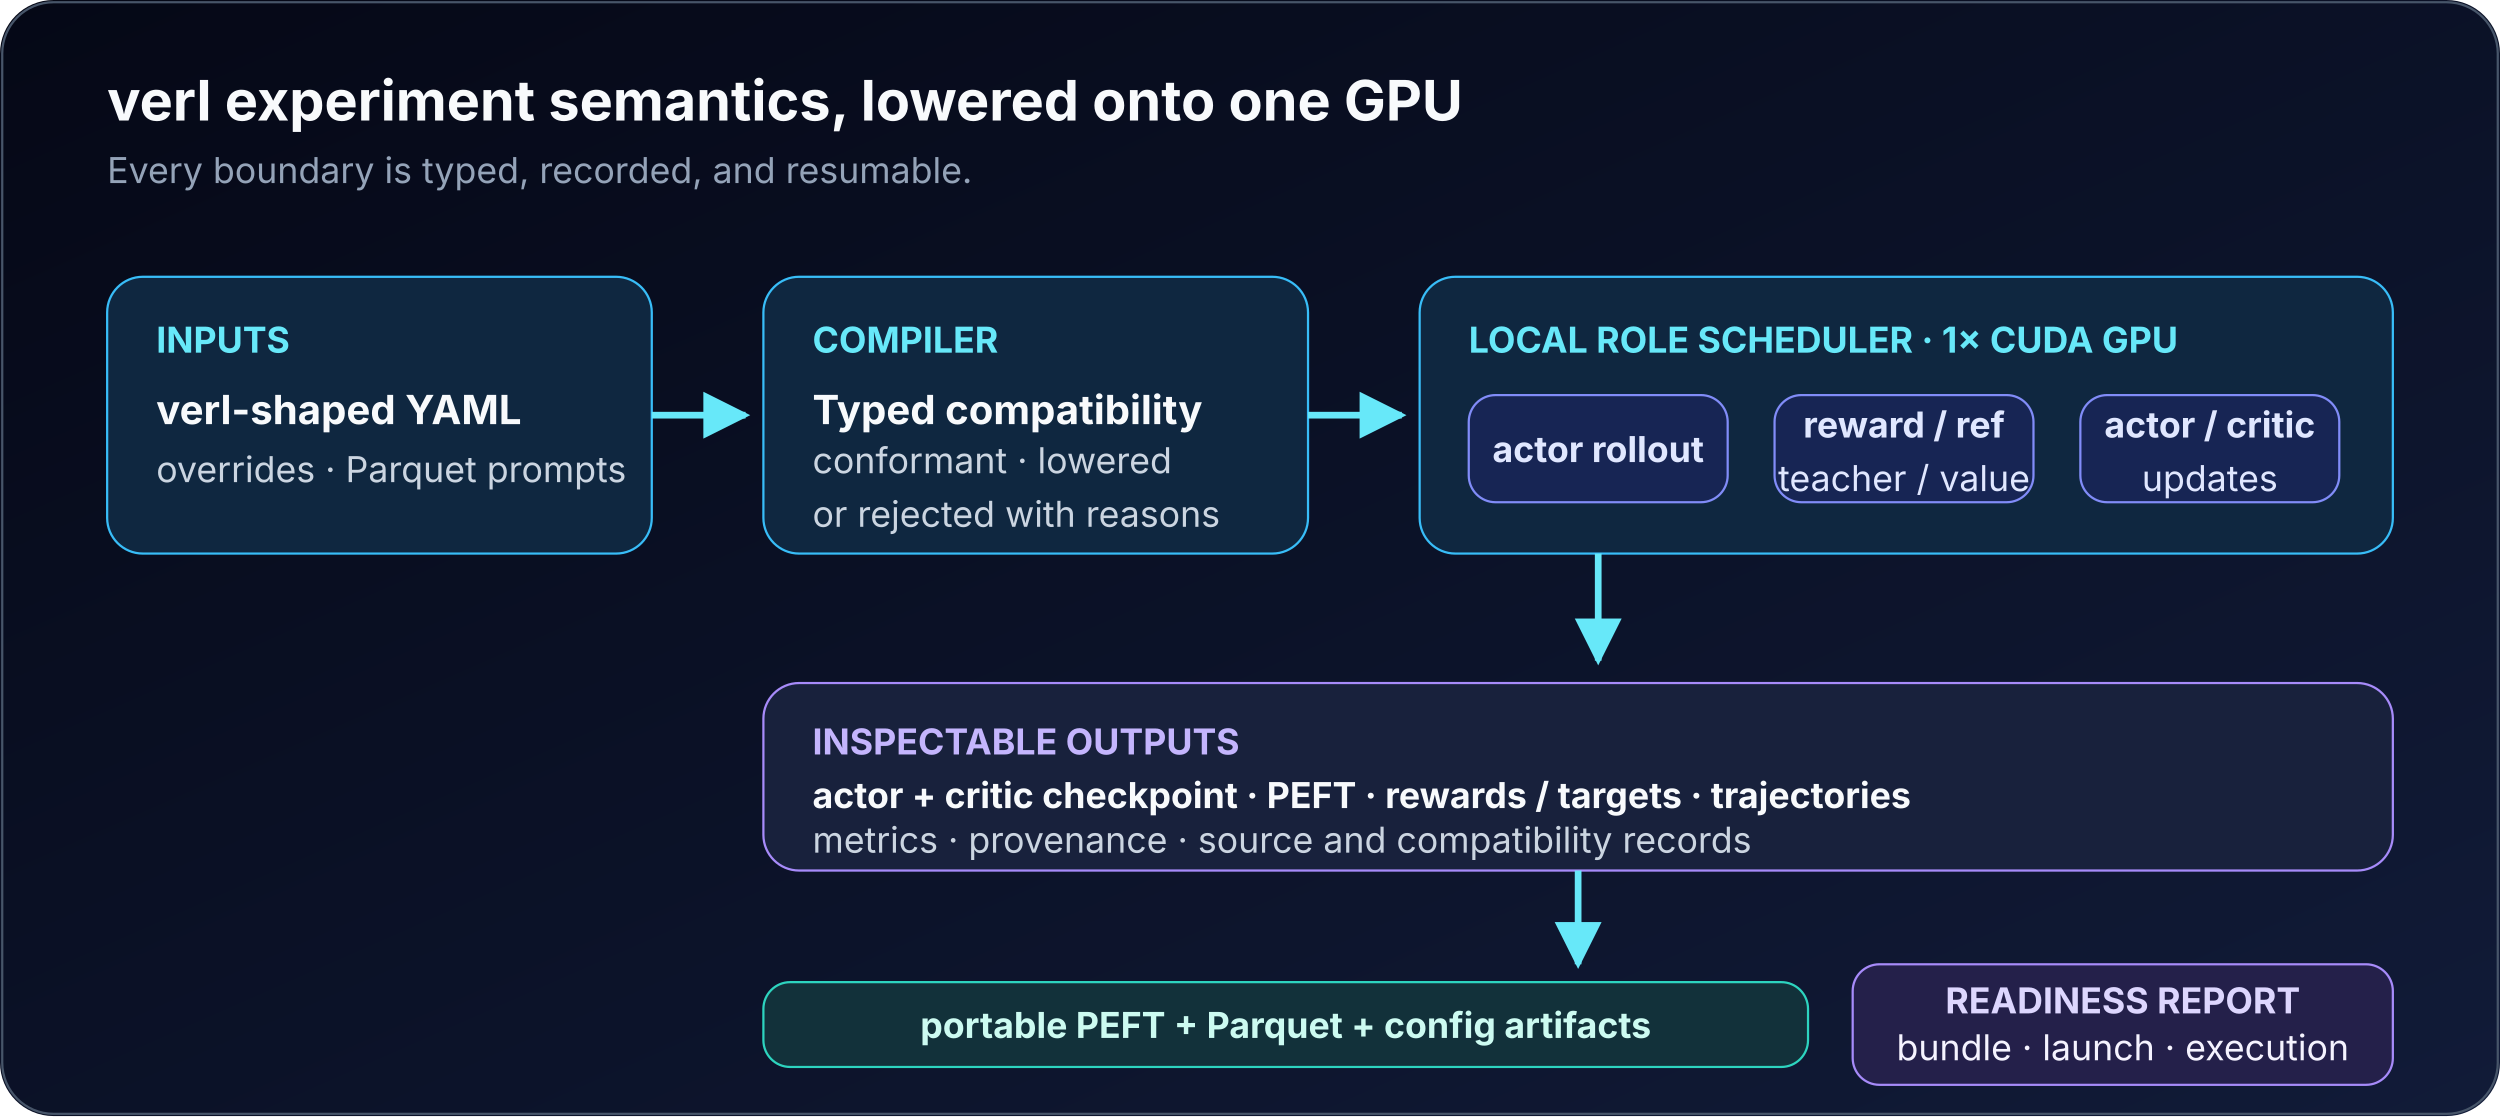
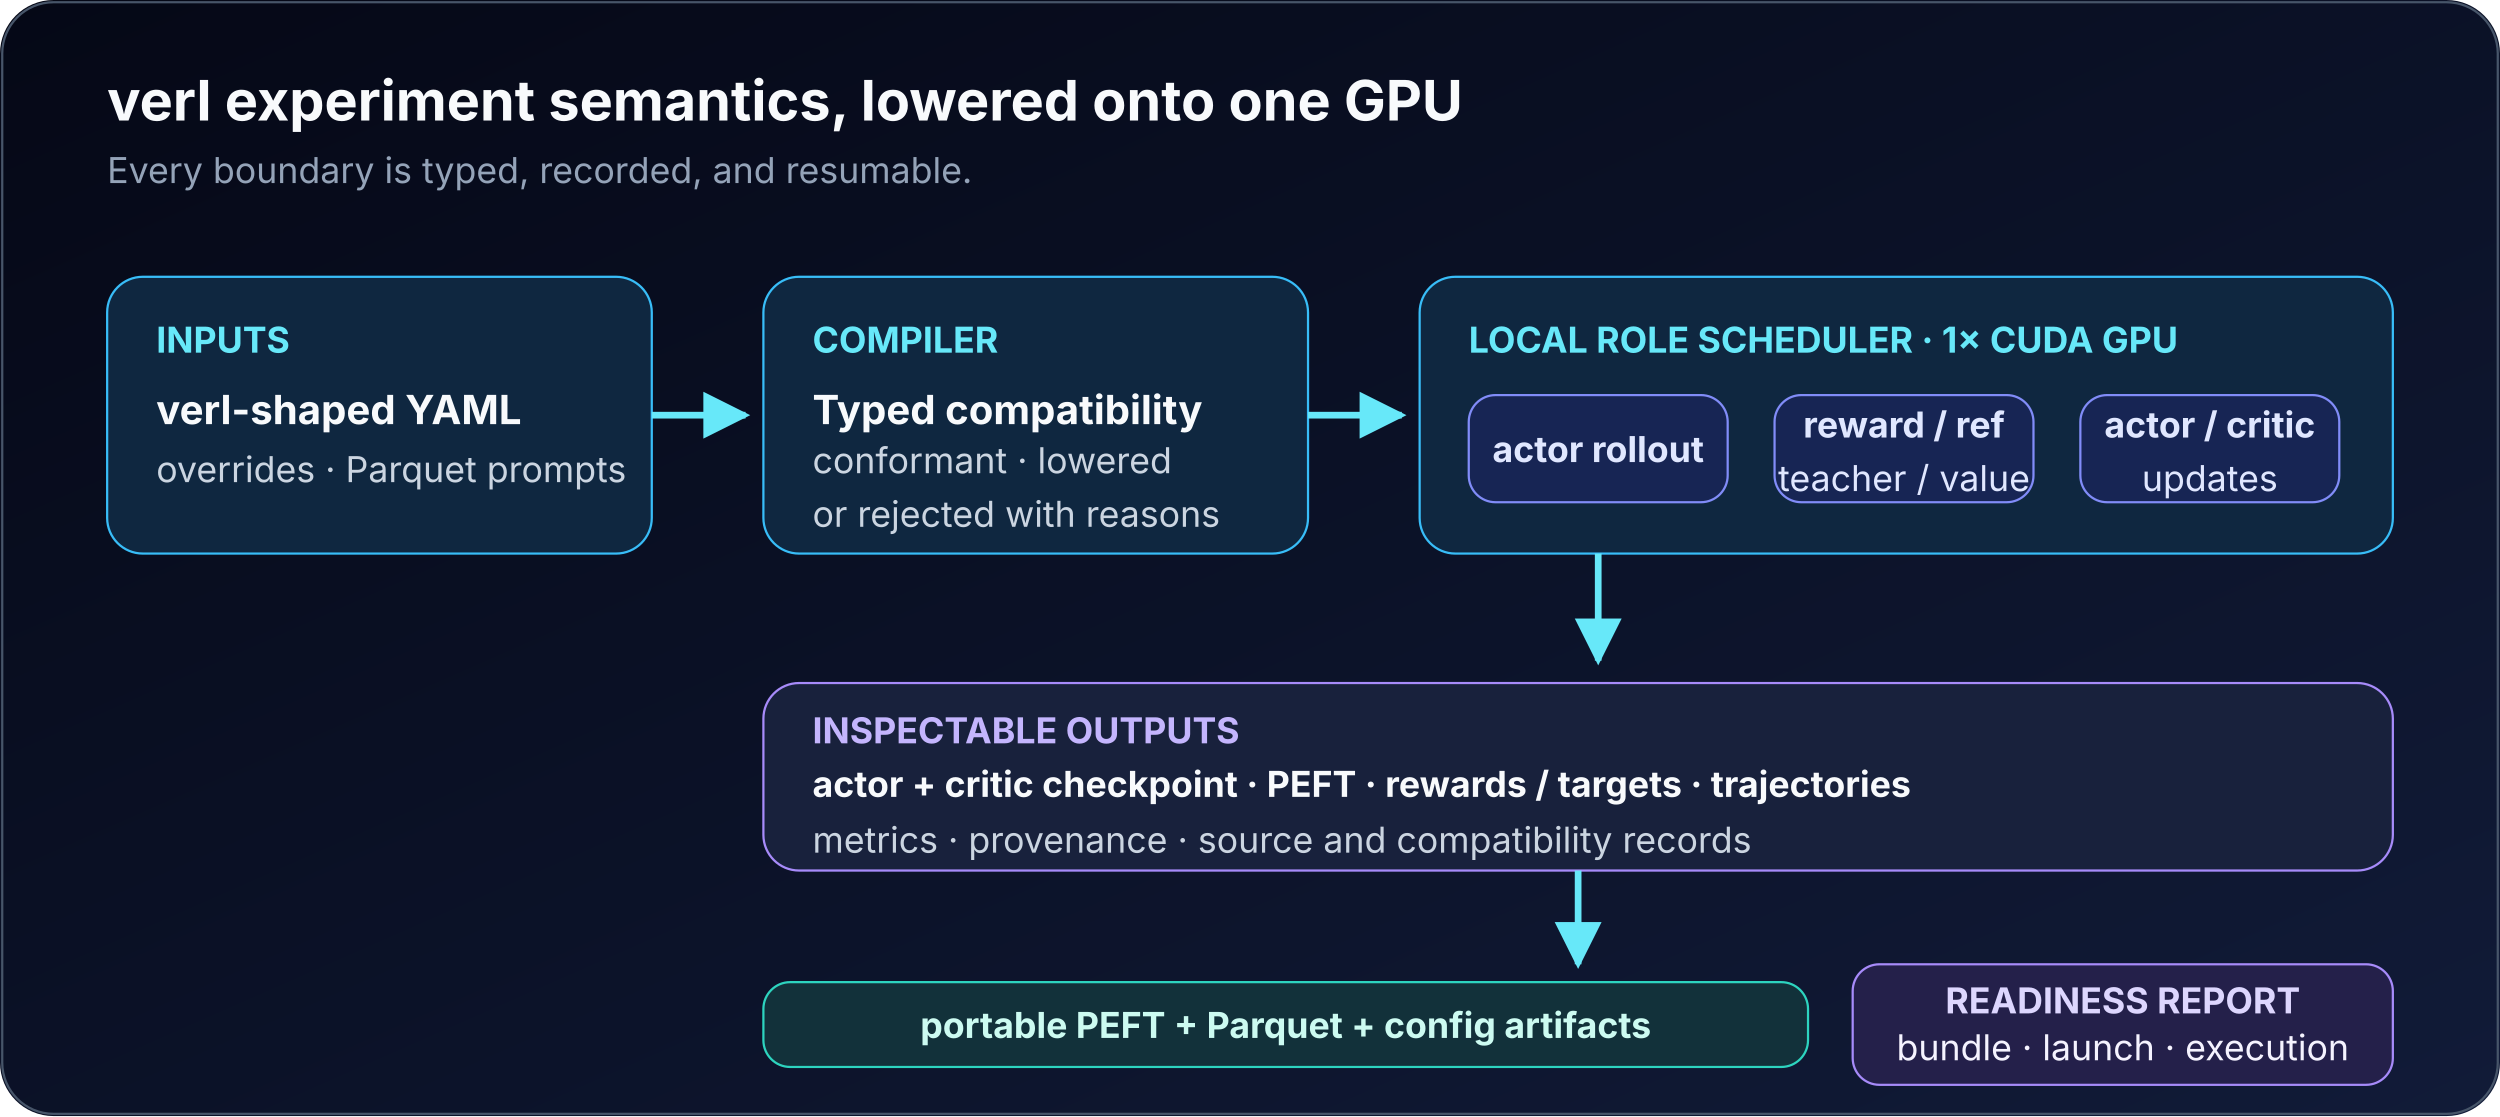
<svg xmlns="http://www.w3.org/2000/svg" viewBox="0 0 1120 500" role="img" aria-labelledby="title desc">
  <defs>
    <linearGradient id="bg" x1="0" y1="0" x2="1" y2="1">
      <stop stop-color="#050816" />
      <stop offset="1" stop-color="#111b38" />
    </linearGradient>
    <linearGradient id="accent" x1="0" y1="0" x2="1" y2="0">
      <stop stop-color="#22d3ee" />
      <stop offset="1" stop-color="#a78bfa" />
    </linearGradient>
    <marker id="arrow" viewBox="0 0 10 10" refX="9" refY="5" markerWidth="7" markerHeight="7" orient="auto-start-reverse">
      <path d="M0 0l10 5-10 5z" fill="#67e8f9" />
    </marker>
  </defs>
  <rect width="1120" height="500" rx="24" fill="url(#bg)" />
  <rect x="1" y="1" width="1118" height="498" rx="23" fill="none" stroke="#475569" />
  <g font-family="Inter,DejaVu Sans,Segoe UI,sans-serif">
    <text x="48" y="54" fill="#f8fafc" font-size="25" font-weight="750">verl experiment semantics, lowered onto one GPU</text>
    <text x="48" y="82" fill="#94a3b8" font-size="16">Every boundary is typed, recorded, and resumable.</text>
    <g fill="#0f2740" stroke="#38bdf8">
      <rect x="48" y="124" width="244" height="124" rx="16" />
      <rect x="342" y="124" width="244" height="124" rx="16" />
      <rect x="636" y="124" width="436" height="124" rx="16" />
    </g>
    <text x="70" y="158" fill="#67e8f9" font-size="16" font-weight="700">INPUTS</text>
    <text x="70" y="190" fill="#f8fafc" font-size="18" font-weight="700">verl-shaped YAML</text>
    <text x="70" y="216" fill="#cbd5e1" font-size="16">overrides · Parquet prompts</text>
    <text x="364" y="158" fill="#67e8f9" font-size="16" font-weight="700">COMPILER</text>
    <text x="364" y="190" fill="#f8fafc" font-size="18" font-weight="700">Typed compatibility</text>
    <text x="364" y="212" fill="#cbd5e1" font-size="16">conformant · lowered</text>
    <text x="364" y="236" fill="#cbd5e1" font-size="16">or rejected with reasons</text>
    <text x="658" y="158" fill="#67e8f9" font-size="16" font-weight="700">LOCAL ROLE SCHEDULER · 1× CUDA GPU</text>
    <g fill="#172554" stroke="#818cf8">
      <rect x="658" y="177" width="116" height="48" rx="12" />
      <rect x="795" y="177" width="116" height="48" rx="12" />
      <rect x="932" y="177" width="116" height="48" rx="12" />
    </g>
    <text x="716" y="207" text-anchor="middle" fill="#e0e7ff" font-size="16" font-weight="650">actor rollout</text>
    <text x="853" y="196" text-anchor="middle" fill="#e0e7ff" font-size="16" font-weight="650">reward / ref</text>
    <text x="853" y="220" text-anchor="middle" fill="#e0e7ff" font-size="16">teacher / value</text>
    <text x="990" y="196" text-anchor="middle" fill="#e0e7ff" font-size="16" font-weight="650">actor / critic</text>
    <text x="990" y="220" text-anchor="middle" fill="#e0e7ff" font-size="16">updates</text>
    <path d="M292 186h42" stroke="#67e8f9" stroke-width="3" marker-end="url(#arrow)" />
    <path d="M586 186h42" stroke="#67e8f9" stroke-width="3" marker-end="url(#arrow)" />
    <path d="M716 248v48" stroke="#67e8f9" stroke-width="3" marker-end="url(#arrow)" />
    <rect x="342" y="306" width="730" height="84" rx="16" fill="#18213c" stroke="#a78bfa" />
-     <text x="364" y="338" fill="#c4b5fd" font-size="16" font-weight="700">INSPECTABLE OUTPUTS</text>
-     <text x="364" y="362" fill="#f8fafc" font-size="16" font-weight="650">actor + critic checkpoint · PEFT · rewards / targets · trajectories</text>
+     <text x="364" y="333" fill="#c4b5fd" font-size="16" font-weight="700">INSPECTABLE OUTPUTS</text>
+     <text x="364" y="357" fill="#f8fafc" font-size="16" font-weight="650">actor + critic checkpoint · PEFT · rewards / targets · trajectories</text>
    <text x="364" y="382" fill="#cbd5e1" font-size="16">metrics · provenance · source and compatibility records</text>
    <path d="M707 390v42" stroke="#67e8f9" stroke-width="3" marker-end="url(#arrow)" />
    <rect x="342" y="440" width="468" height="38" rx="12" fill="#12313a" stroke="#2dd4bf" />
    <text x="576" y="465" text-anchor="middle" fill="#ccfbf1" font-size="16" font-weight="700">portable PEFT + Parquet + config artifacts</text>
    <rect x="830" y="432" width="242" height="54" rx="12" fill="#24204a" stroke="#a78bfa" />
    <text x="951" y="454" text-anchor="middle" fill="#ddd6fe" font-size="16" font-weight="750">READINESS REPORT</text>
    <text x="951" y="475" text-anchor="middle" fill="#f5f3ff" font-size="16">bundle · launch · execution</text>
  </g>
</svg>
